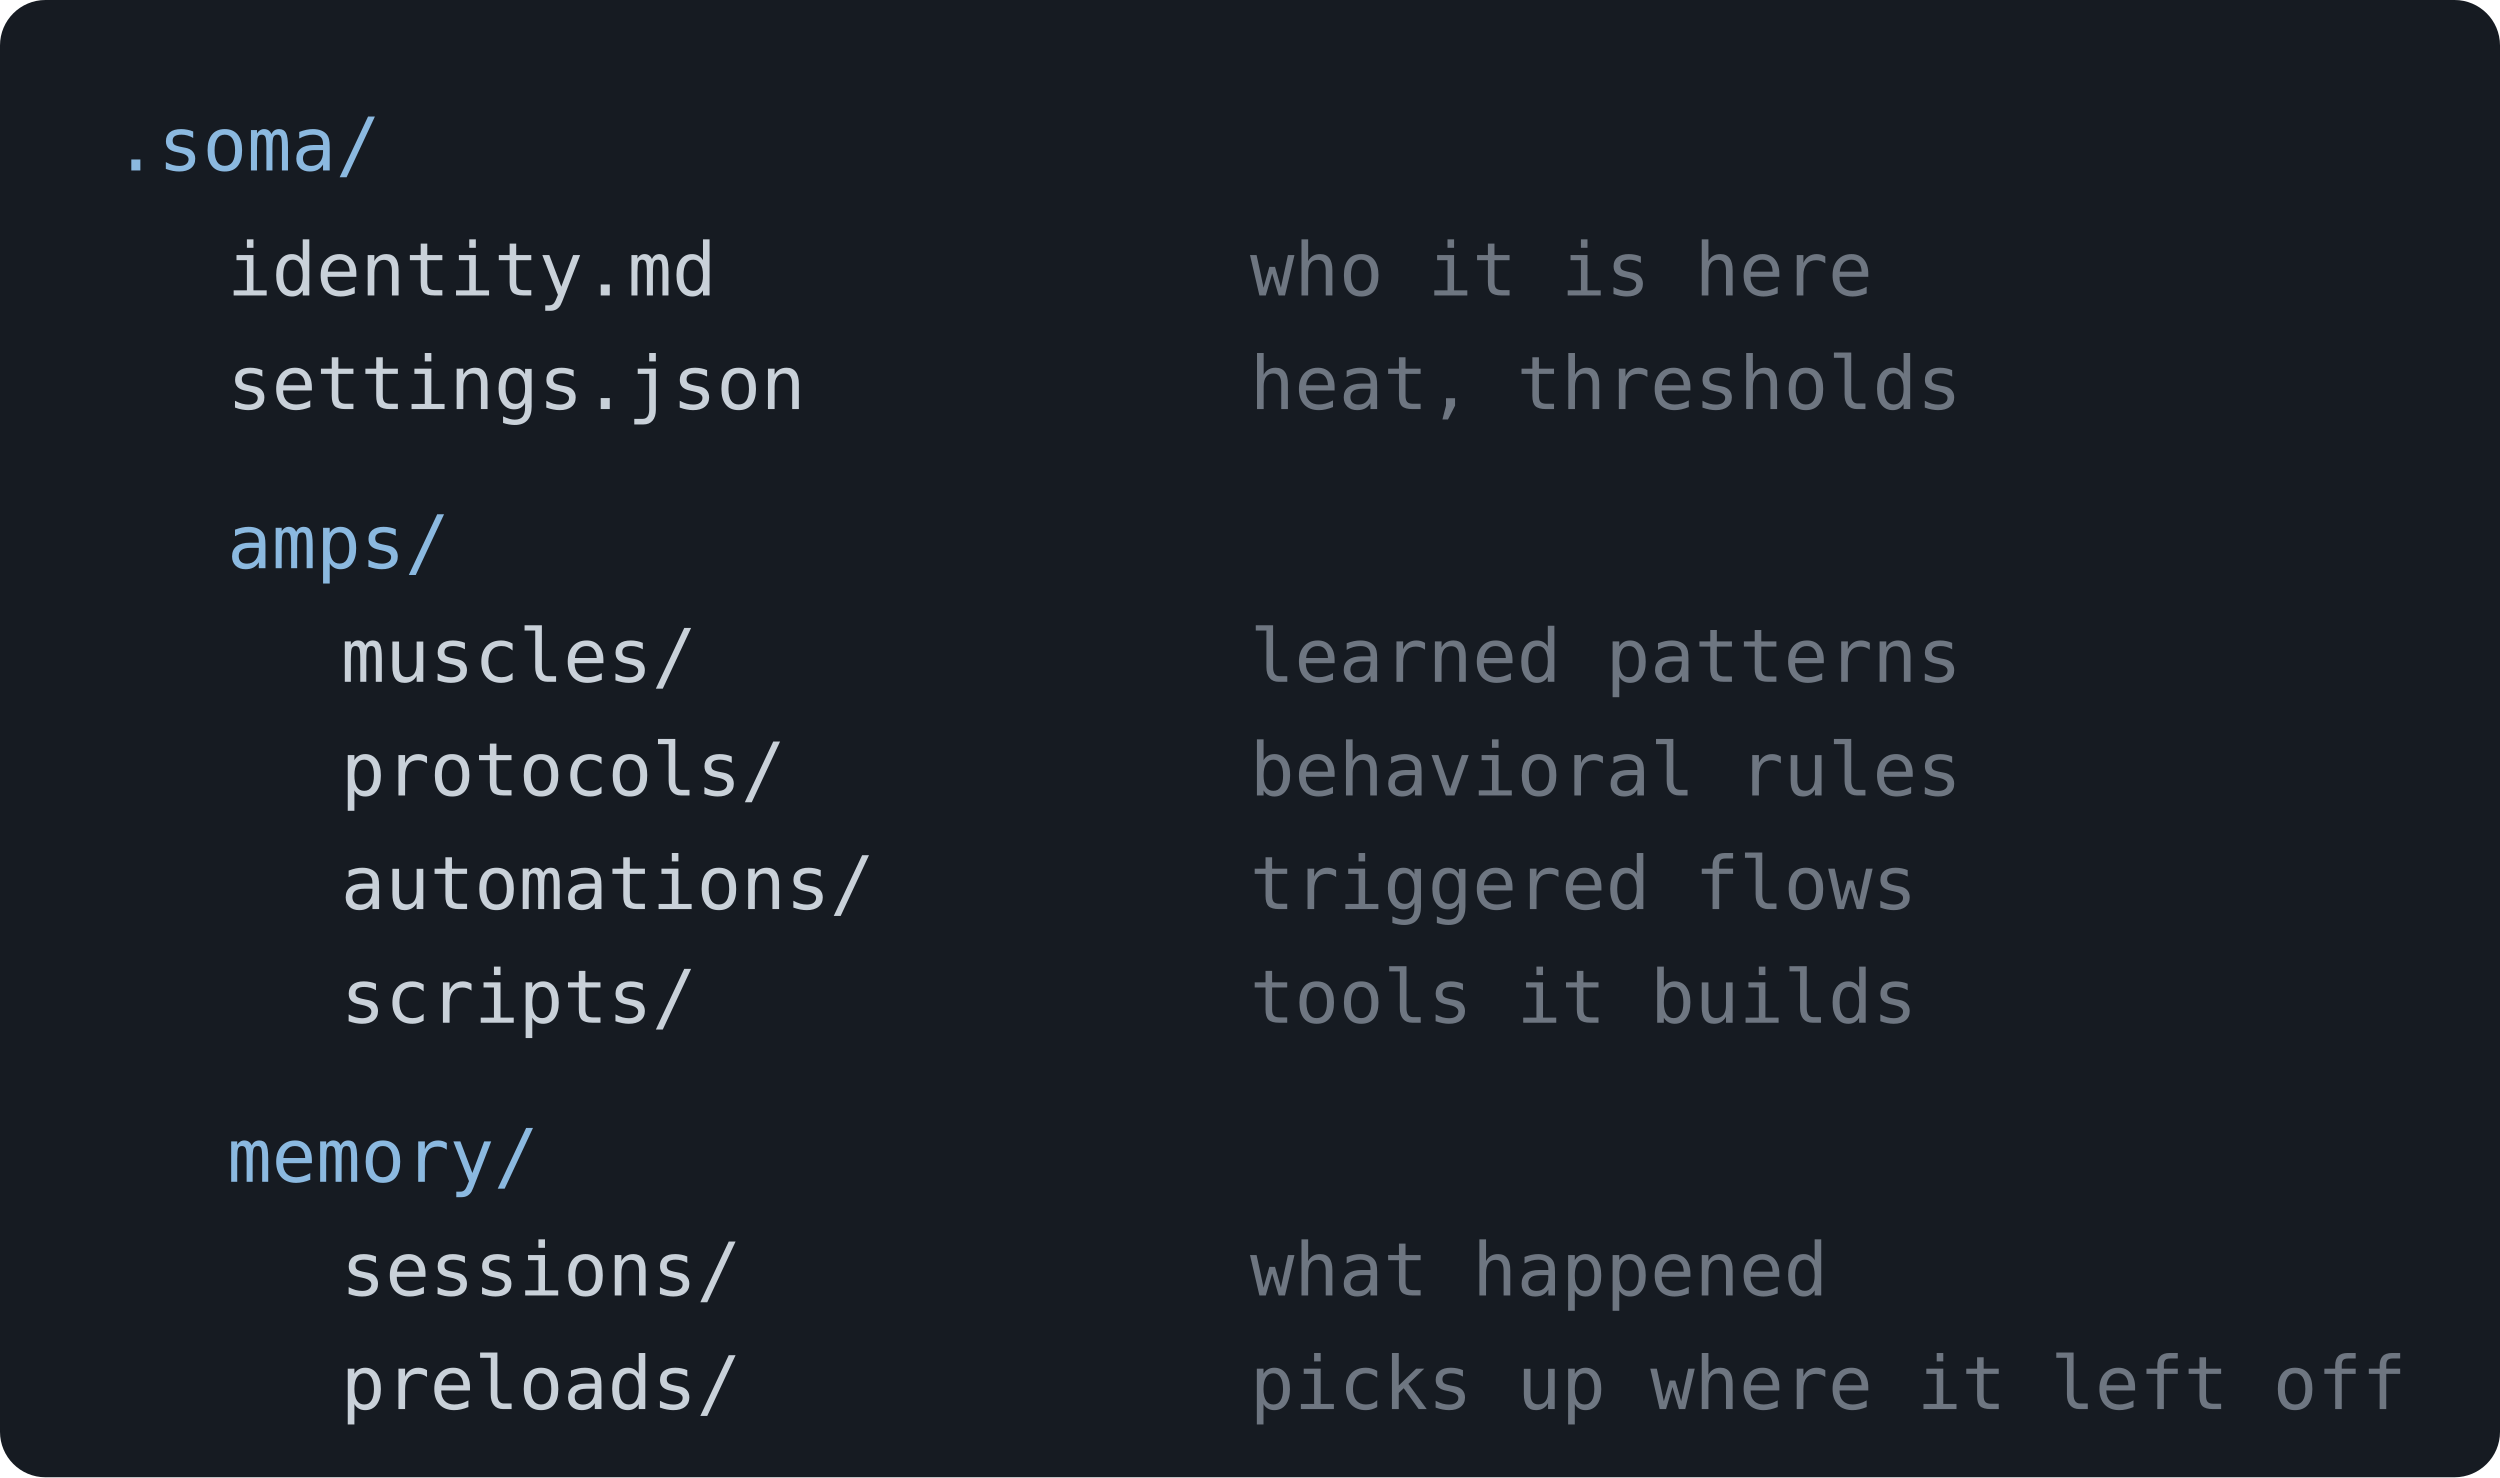
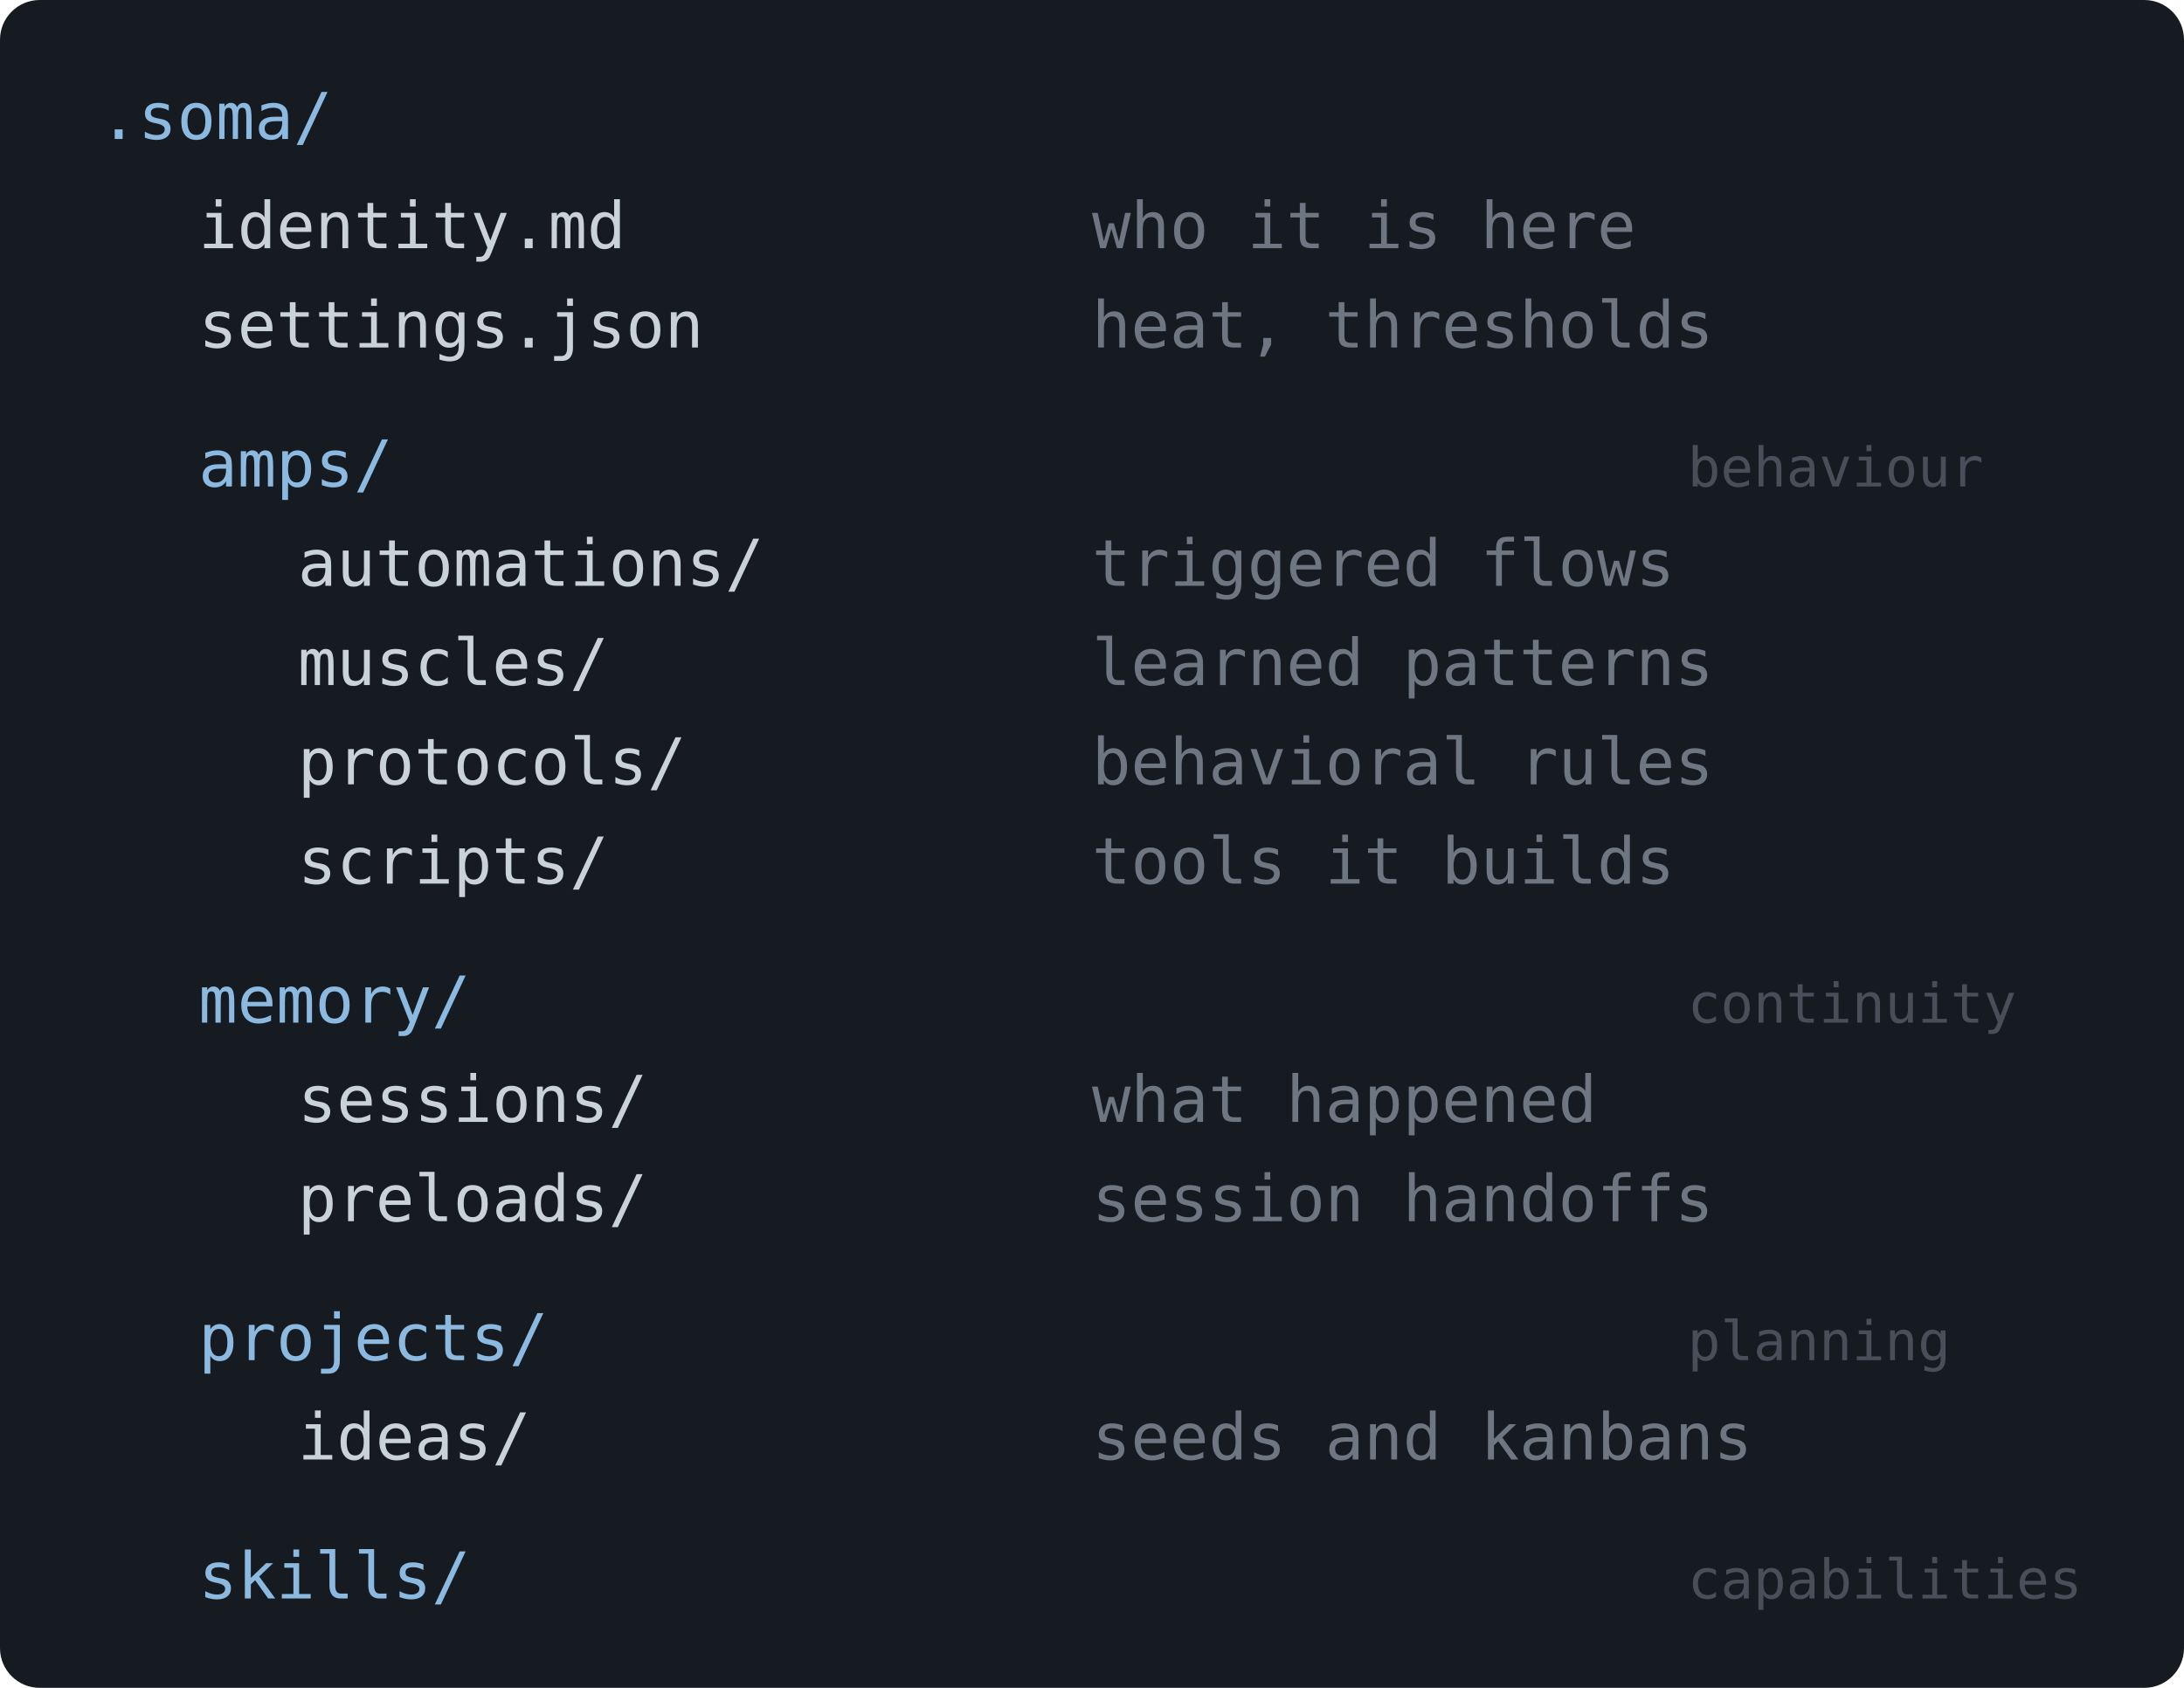
- <svg xmlns="http://www.w3.org/2000/svg" width="440" height="260" fill="none">
+ <svg xmlns="http://www.w3.org/2000/svg" width="440" height="340" fill="none">
  <style>
    text { font-family: ui-monospace, 'SF Mono', Menlo, monospace; font-size: 13px; }
    .dir { fill: #8bb9e0; }
    .file { fill: #c9d1d9; }
    .desc { fill: #6e7681; }
+     .label { fill: #484f58; font-size: 11px; }
  </style>
-   <rect width="440" height="260" rx="8" fill="#161b22" />
-   <text x="20" y="30" class="dir">.soma/</text>
-   <text x="40" y="52" class="file">identity.md</text>
-   <text x="220" y="52" class="desc">who it is here</text>
-   <text x="40" y="72" class="file">settings.json</text>
-   <text x="220" y="72" class="desc">heat, thresholds</text>
-   <text x="40" y="100" class="dir">amps/</text>
-   <text x="60" y="120" class="file">muscles/</text>
-   <text x="220" y="120" class="desc">learned patterns</text>
-   <text x="60" y="140" class="file">protocols/</text>
-   <text x="220" y="140" class="desc">behavioral rules</text>
-   <text x="60" y="160" class="file">automations/</text>
-   <text x="220" y="160" class="desc">triggered flows</text>
-   <text x="60" y="180" class="file">scripts/</text>
-   <text x="220" y="180" class="desc">tools it builds</text>
-   <text x="40" y="208" class="dir">memory/</text>
-   <text x="60" y="228" class="file">sessions/</text>
-   <text x="220" y="228" class="desc">what happened</text>
-   <text x="60" y="248" class="file">preloads/</text>
-   <text x="220" y="248" class="desc">picks up where it left off</text>
+   <rect width="440" height="340" rx="8" fill="#161b22" />
+   <text x="20" y="28" class="dir">.soma/</text>
+   <text x="40" y="50" class="file">identity.md</text>
+   <text x="220" y="50" class="desc">who it is here</text>
+   <text x="40" y="70" class="file">settings.json</text>
+   <text x="220" y="70" class="desc">heat, thresholds</text>
+   <text x="40" y="98" class="dir">amps/</text>
+   <text x="340" y="98" class="label">behaviour</text>
+   <text x="60" y="118" class="file">automations/</text>
+   <text x="220" y="118" class="desc">triggered flows</text>
+   <text x="60" y="138" class="file">muscles/</text>
+   <text x="220" y="138" class="desc">learned patterns</text>
+   <text x="60" y="158" class="file">protocols/</text>
+   <text x="220" y="158" class="desc">behavioral rules</text>
+   <text x="60" y="178" class="file">scripts/</text>
+   <text x="220" y="178" class="desc">tools it builds</text>
+   <text x="40" y="206" class="dir">memory/</text>
+   <text x="340" y="206" class="label">continuity</text>
+   <text x="60" y="226" class="file">sessions/</text>
+   <text x="220" y="226" class="desc">what happened</text>
+   <text x="60" y="246" class="file">preloads/</text>
+   <text x="220" y="246" class="desc">session handoffs</text>
+   <text x="40" y="274" class="dir">projects/</text>
+   <text x="340" y="274" class="label">planning</text>
+   <text x="60" y="294" class="file">ideas/</text>
+   <text x="220" y="294" class="desc">seeds and kanbans</text>
+   <text x="40" y="322" class="dir">skills/</text>
+   <text x="340" y="322" class="label">capabilities</text>
</svg>
